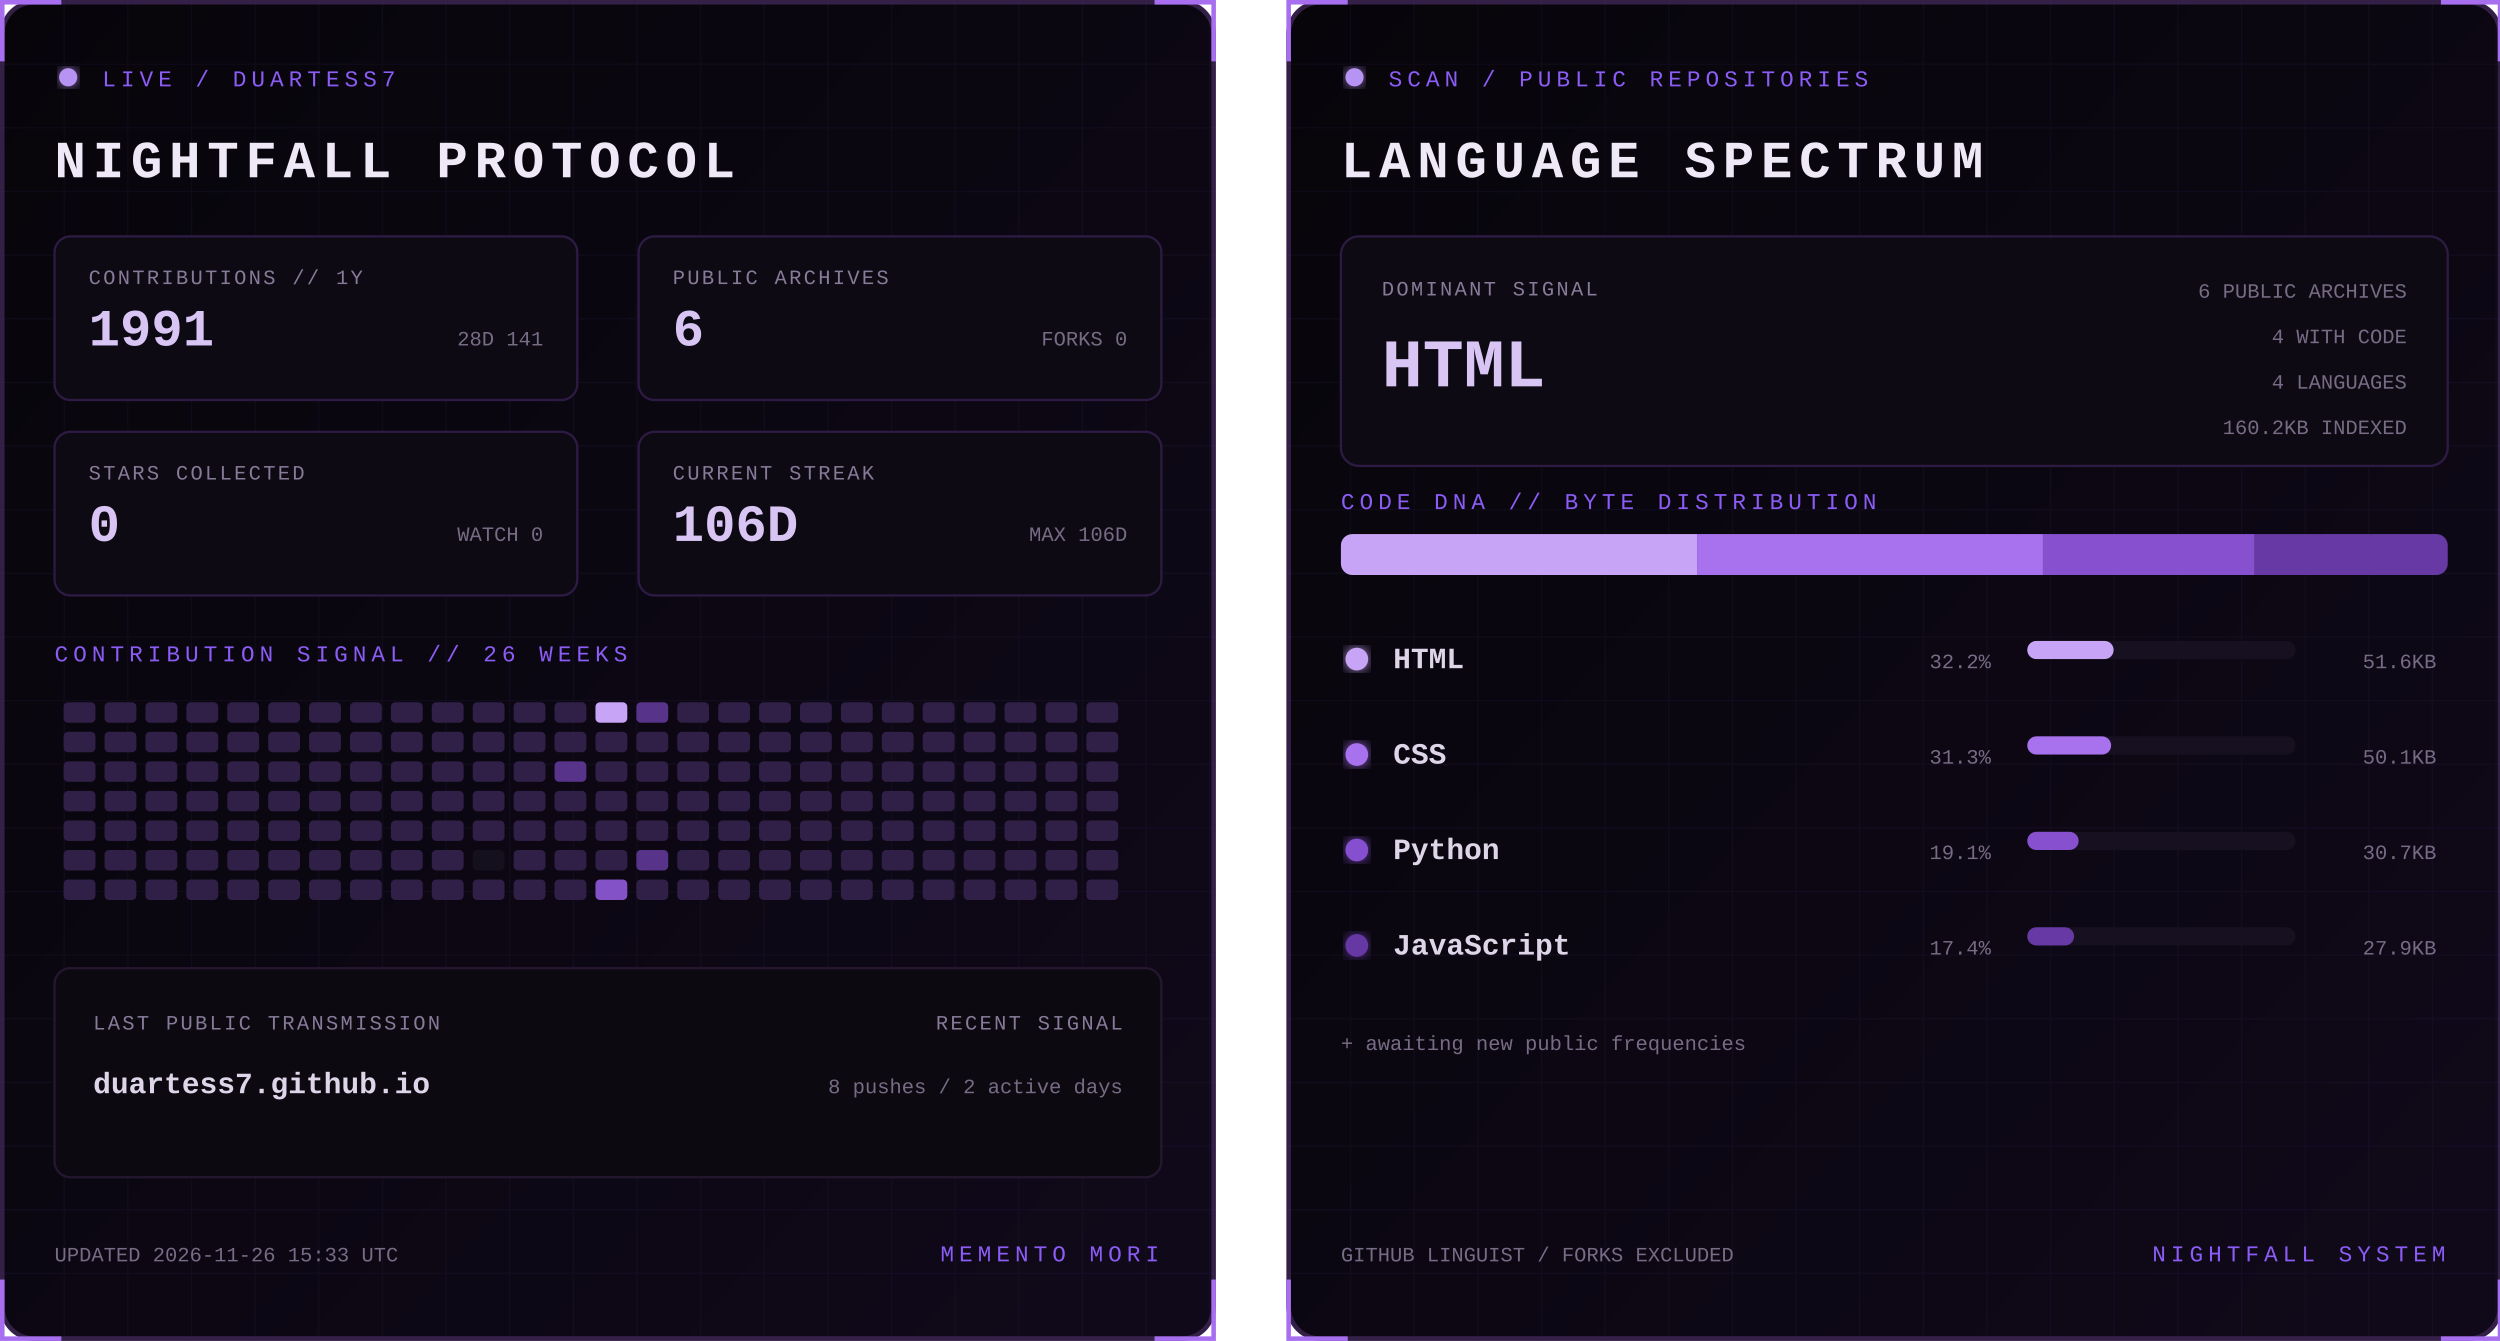
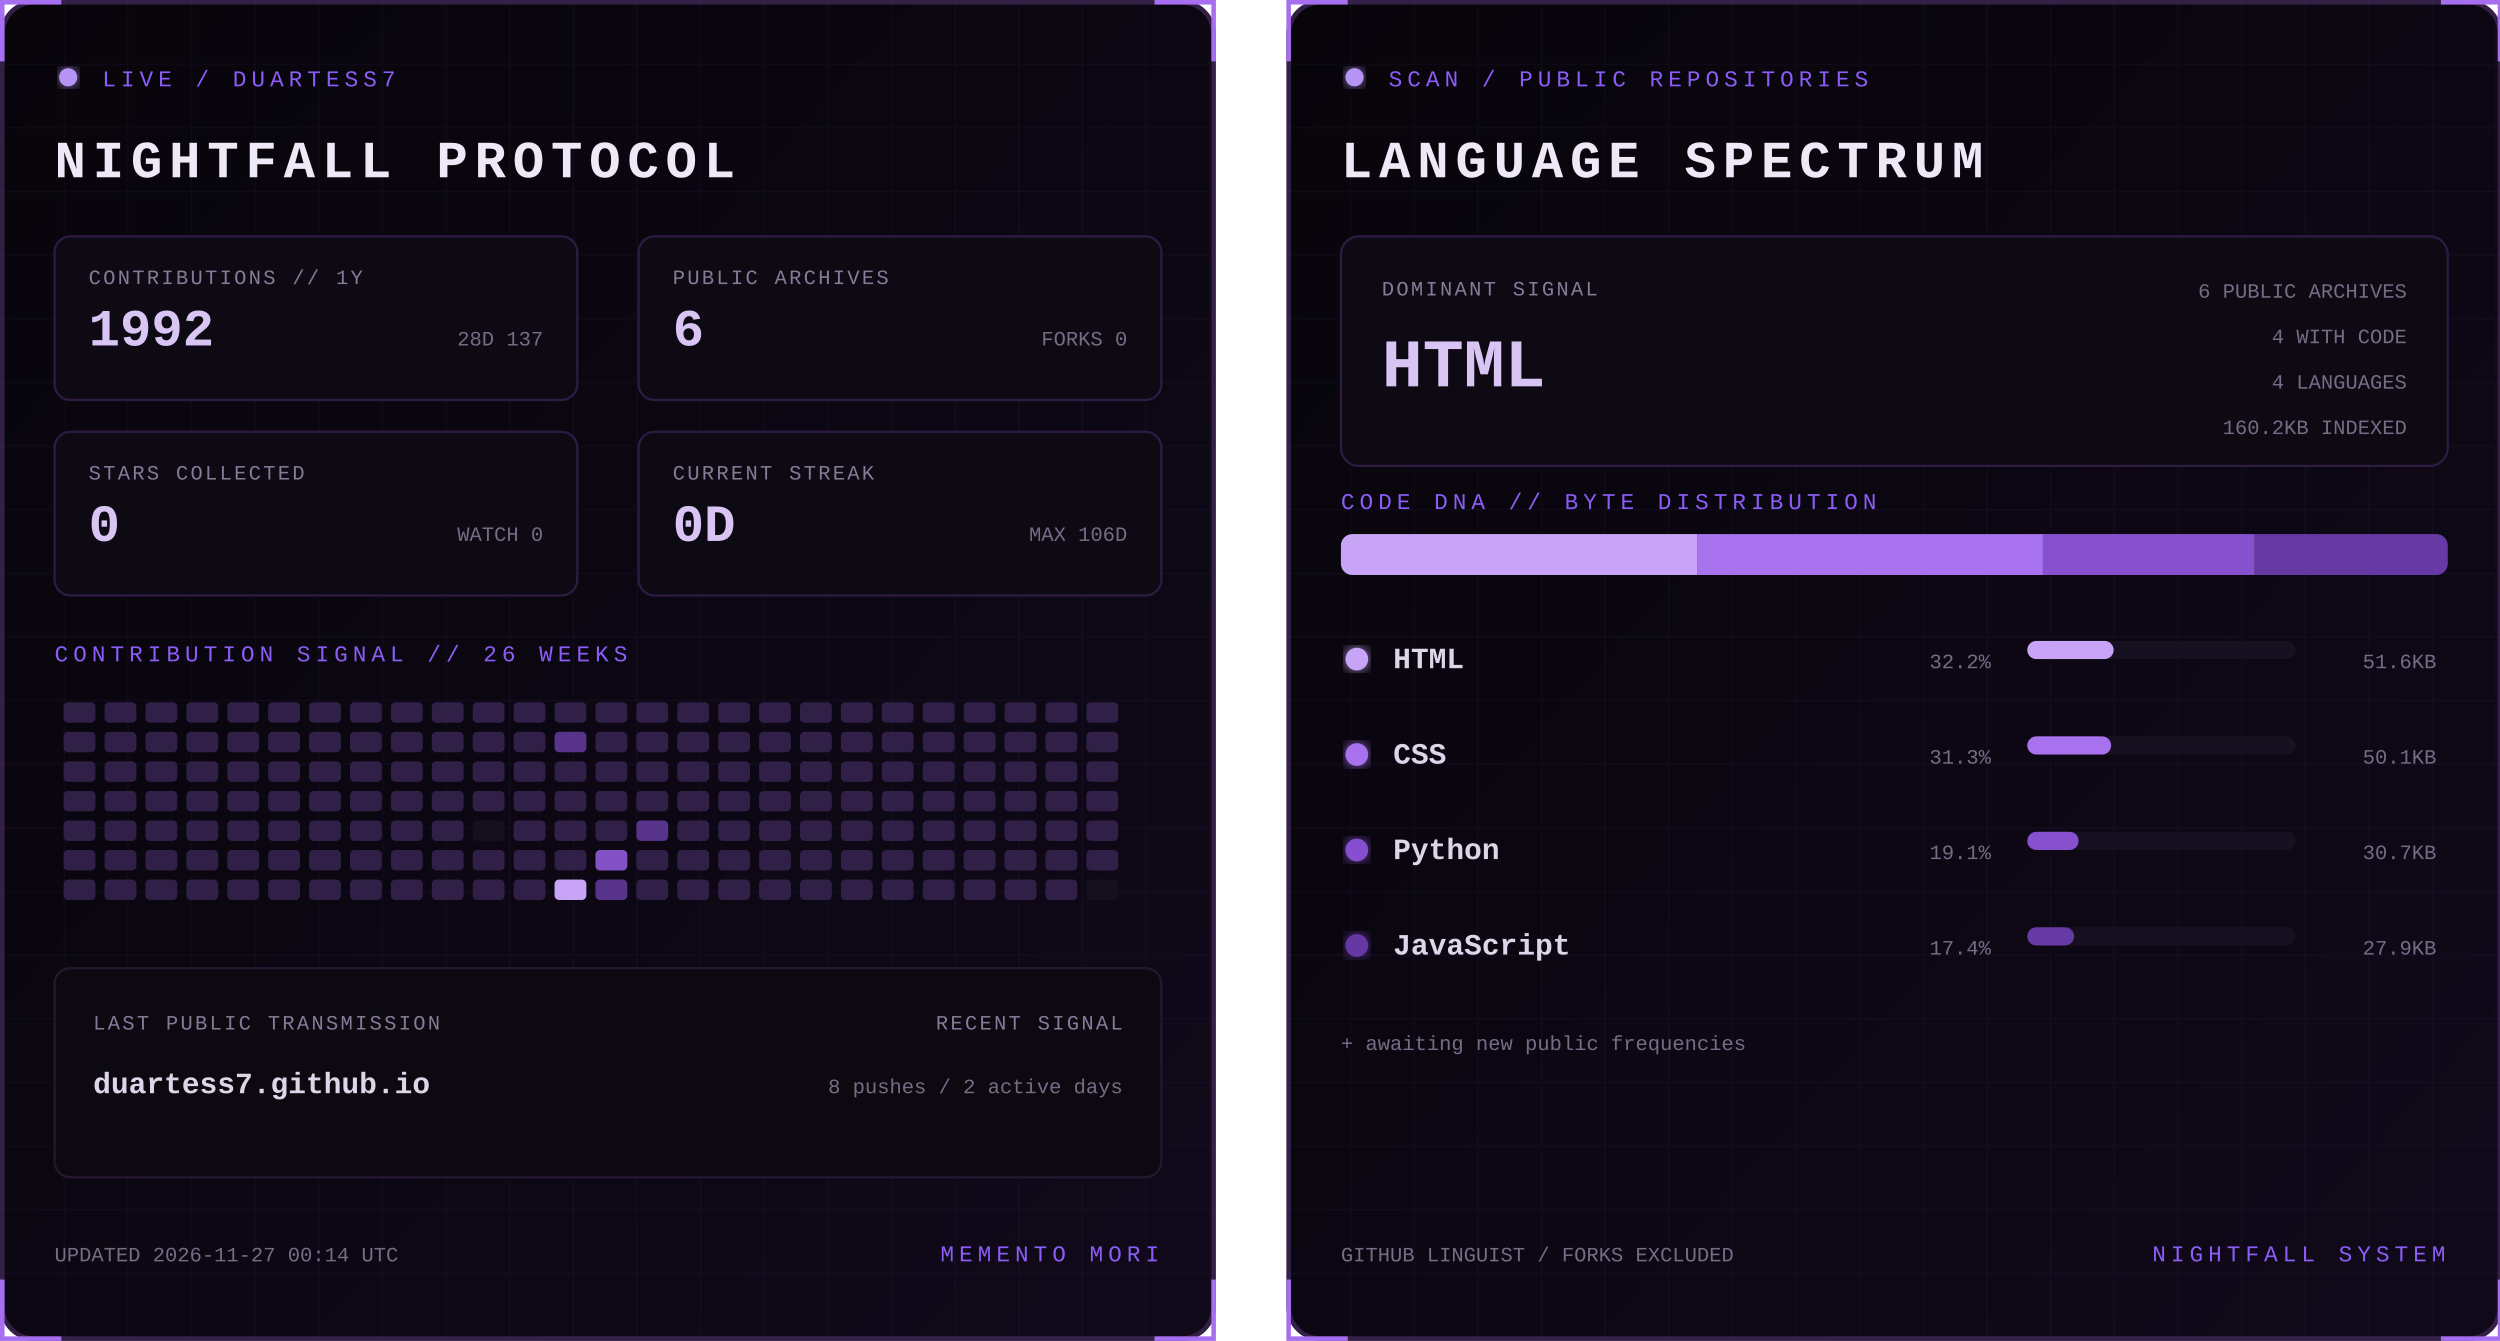
<svg xmlns="http://www.w3.org/2000/svg" width="1100" height="590" viewBox="0 0 1100 590" role="img" aria-labelledby="title desc">
  <defs>
    <linearGradient id="bg" x1="0" y1="0" x2="1" y2="1">
      <stop stop-color="#07050a" />
      <stop offset="1" stop-color="#10091a" />
    </linearGradient>
    <filter id="glow">
      <feGaussianBlur stdDeviation="3" result="b" />
      <feMerge>
        <feMergeNode in="b" />
        <feMergeNode in="SourceGraphic" />
      </feMerge>
    </filter>
    <pattern id="grid" width="28" height="28" patternUnits="userSpaceOnUse">
      <path d="M28 0H0V28" fill="none" stroke="#8b5cf6" stroke-opacity=".055" />
    </pattern>
    <clipPath id="dna">
      <rect x="24" y="235" width="487" height="18" rx="5" />
    </clipPath>
    <style>
      text { font-family: Consolas, 'Courier New', monospace; }
      .kicker { fill:#8b5cf6; font-size:10px; letter-spacing:2.2px; }
      .title { fill:#eee8f7; font-size:23px; font-weight:700; letter-spacing:3px; }
      .label { fill:#887a99; font-size:9px; letter-spacing:1px; }
      .stat { fill:#d8c5f4; font-size:23px; font-weight:700; }
      .detail,.pct { fill:#776b85; font-size:9px; }
      .lang { fill:#ded5e8; font-size:13px; font-weight:700; }
      .hero { fill:#d8c5f4; font-size:30px; font-weight:700; }
      .blink { animation:blink 1.6s step-end infinite; }
      @keyframes blink { 50% { opacity:.25 } }
    </style>
  </defs>
  <g>
    <rect x="1" y="1" width="533" height="588" rx="14" fill="url(#bg)" stroke="#342047" stroke-width="2" />
    <rect x="1" y="1" width="533" height="588" rx="14" fill="url(#grid)" />
    <path d="M27 1H1v26 M508 1h26v26 M534 563v26h-26 M27 589H1v-26" stroke="#a76ff0" stroke-width="2" fill="none" />
    <circle cx="30" cy="34" r="4" fill="#b794f4" filter="url(#glow)" class="blink" />
    <text x="45" y="38" class="kicker">LIVE / DUARTESS7</text>
    <text x="24" y="78" class="title">NIGHTFALL PROTOCOL</text>
    <g transform="translate(24 104)">
      <rect width="230" height="72" rx="7" fill="#0d0a13" stroke="#2d1b43" />
      <text x="15" y="21" class="label">CONTRIBUTIONS // 1Y</text>
-       <text x="15" y="48" class="stat">1991</text>
-       <text x="215" y="48" text-anchor="end" class="detail">28D 141</text>
+       <text x="15" y="48" class="stat">1992</text>
+       <text x="215" y="48" text-anchor="end" class="detail">28D 137</text>
    </g>
    <g transform="translate(281 104)">
      <rect width="230" height="72" rx="7" fill="#0d0a13" stroke="#2d1b43" />
      <text x="15" y="21" class="label">PUBLIC ARCHIVES</text>
      <text x="15" y="48" class="stat">6</text>
      <text x="215" y="48" text-anchor="end" class="detail">FORKS 0</text>
    </g>
    <g transform="translate(24 190)">
      <rect width="230" height="72" rx="7" fill="#0d0a13" stroke="#2d1b43" />
      <text x="15" y="21" class="label">STARS COLLECTED</text>
      <text x="15" y="48" class="stat">0</text>
      <text x="215" y="48" text-anchor="end" class="detail">WATCH 0</text>
    </g>
    <g transform="translate(281 190)">
      <rect width="230" height="72" rx="7" fill="#0d0a13" stroke="#2d1b43" />
      <text x="15" y="21" class="label">CURRENT STREAK</text>
-       <text x="15" y="48" class="stat">106D</text>
+       <text x="15" y="48" class="stat">0D</text>
      <text x="215" y="48" text-anchor="end" class="detail">MAX 106D</text>
    </g>
    <text x="24" y="291" class="kicker">CONTRIBUTION SIGNAL // 26 WEEKS</text>
    <g>
      <rect x="28" y="309" width="14" height="9" rx="2" fill="#302047" />
      <rect x="28" y="322" width="14" height="9" rx="2" fill="#302047" />
      <rect x="28" y="335" width="14" height="9" rx="2" fill="#302047" />
      <rect x="28" y="348" width="14" height="9" rx="2" fill="#302047" />
      <rect x="28" y="361" width="14" height="9" rx="2" fill="#302047" />
      <rect x="28" y="374" width="14" height="9" rx="2" fill="#302047" />
      <rect x="28" y="387" width="14" height="9" rx="2" fill="#302047" />
      <rect x="46" y="309" width="14" height="9" rx="2" fill="#302047" />
      <rect x="46" y="322" width="14" height="9" rx="2" fill="#302047" />
      <rect x="46" y="335" width="14" height="9" rx="2" fill="#302047" />
      <rect x="46" y="348" width="14" height="9" rx="2" fill="#302047" />
      <rect x="46" y="361" width="14" height="9" rx="2" fill="#302047" />
      <rect x="46" y="374" width="14" height="9" rx="2" fill="#302047" />
      <rect x="46" y="387" width="14" height="9" rx="2" fill="#302047" />
      <rect x="64" y="309" width="14" height="9" rx="2" fill="#302047" />
      <rect x="64" y="322" width="14" height="9" rx="2" fill="#302047" />
      <rect x="64" y="335" width="14" height="9" rx="2" fill="#302047" />
      <rect x="64" y="348" width="14" height="9" rx="2" fill="#302047" />
      <rect x="64" y="361" width="14" height="9" rx="2" fill="#302047" />
      <rect x="64" y="374" width="14" height="9" rx="2" fill="#302047" />
      <rect x="64" y="387" width="14" height="9" rx="2" fill="#302047" />
      <rect x="82" y="309" width="14" height="9" rx="2" fill="#302047" />
      <rect x="82" y="322" width="14" height="9" rx="2" fill="#302047" />
      <rect x="82" y="335" width="14" height="9" rx="2" fill="#302047" />
      <rect x="82" y="348" width="14" height="9" rx="2" fill="#302047" />
      <rect x="82" y="361" width="14" height="9" rx="2" fill="#302047" />
      <rect x="82" y="374" width="14" height="9" rx="2" fill="#302047" />
      <rect x="82" y="387" width="14" height="9" rx="2" fill="#302047" />
      <rect x="100" y="309" width="14" height="9" rx="2" fill="#302047" />
      <rect x="100" y="322" width="14" height="9" rx="2" fill="#302047" />
      <rect x="100" y="335" width="14" height="9" rx="2" fill="#302047" />
      <rect x="100" y="348" width="14" height="9" rx="2" fill="#302047" />
      <rect x="100" y="361" width="14" height="9" rx="2" fill="#302047" />
      <rect x="100" y="374" width="14" height="9" rx="2" fill="#302047" />
      <rect x="100" y="387" width="14" height="9" rx="2" fill="#302047" />
      <rect x="118" y="309" width="14" height="9" rx="2" fill="#302047" />
      <rect x="118" y="322" width="14" height="9" rx="2" fill="#302047" />
      <rect x="118" y="335" width="14" height="9" rx="2" fill="#302047" />
      <rect x="118" y="348" width="14" height="9" rx="2" fill="#302047" />
      <rect x="118" y="361" width="14" height="9" rx="2" fill="#302047" />
      <rect x="118" y="374" width="14" height="9" rx="2" fill="#302047" />
      <rect x="118" y="387" width="14" height="9" rx="2" fill="#302047" />
      <rect x="136" y="309" width="14" height="9" rx="2" fill="#302047" />
      <rect x="136" y="322" width="14" height="9" rx="2" fill="#302047" />
      <rect x="136" y="335" width="14" height="9" rx="2" fill="#302047" />
      <rect x="136" y="348" width="14" height="9" rx="2" fill="#302047" />
      <rect x="136" y="361" width="14" height="9" rx="2" fill="#302047" />
      <rect x="136" y="374" width="14" height="9" rx="2" fill="#302047" />
      <rect x="136" y="387" width="14" height="9" rx="2" fill="#302047" />
      <rect x="154" y="309" width="14" height="9" rx="2" fill="#302047" />
      <rect x="154" y="322" width="14" height="9" rx="2" fill="#302047" />
      <rect x="154" y="335" width="14" height="9" rx="2" fill="#302047" />
      <rect x="154" y="348" width="14" height="9" rx="2" fill="#302047" />
      <rect x="154" y="361" width="14" height="9" rx="2" fill="#302047" />
      <rect x="154" y="374" width="14" height="9" rx="2" fill="#302047" />
      <rect x="154" y="387" width="14" height="9" rx="2" fill="#302047" />
      <rect x="172" y="309" width="14" height="9" rx="2" fill="#302047" />
      <rect x="172" y="322" width="14" height="9" rx="2" fill="#302047" />
      <rect x="172" y="335" width="14" height="9" rx="2" fill="#302047" />
      <rect x="172" y="348" width="14" height="9" rx="2" fill="#302047" />
      <rect x="172" y="361" width="14" height="9" rx="2" fill="#302047" />
      <rect x="172" y="374" width="14" height="9" rx="2" fill="#302047" />
      <rect x="172" y="387" width="14" height="9" rx="2" fill="#302047" />
      <rect x="190" y="309" width="14" height="9" rx="2" fill="#302047" />
      <rect x="190" y="322" width="14" height="9" rx="2" fill="#302047" />
      <rect x="190" y="335" width="14" height="9" rx="2" fill="#302047" />
      <rect x="190" y="348" width="14" height="9" rx="2" fill="#302047" />
      <rect x="190" y="361" width="14" height="9" rx="2" fill="#302047" />
      <rect x="190" y="374" width="14" height="9" rx="2" fill="#302047" />
      <rect x="190" y="387" width="14" height="9" rx="2" fill="#302047" />
      <rect x="208" y="309" width="14" height="9" rx="2" fill="#302047" />
      <rect x="208" y="322" width="14" height="9" rx="2" fill="#302047" />
      <rect x="208" y="335" width="14" height="9" rx="2" fill="#302047" />
      <rect x="208" y="348" width="14" height="9" rx="2" fill="#302047" />
-       <rect x="208" y="361" width="14" height="9" rx="2" fill="#302047" />
-       <rect x="208" y="374" width="14" height="9" rx="2" fill="#15101d" />
+       <rect x="208" y="361" width="14" height="9" rx="2" fill="#15101d" />
+       <rect x="208" y="374" width="14" height="9" rx="2" fill="#302047" />
      <rect x="208" y="387" width="14" height="9" rx="2" fill="#302047" />
      <rect x="226" y="309" width="14" height="9" rx="2" fill="#302047" />
      <rect x="226" y="322" width="14" height="9" rx="2" fill="#302047" />
      <rect x="226" y="335" width="14" height="9" rx="2" fill="#302047" />
      <rect x="226" y="348" width="14" height="9" rx="2" fill="#302047" />
      <rect x="226" y="361" width="14" height="9" rx="2" fill="#302047" />
      <rect x="226" y="374" width="14" height="9" rx="2" fill="#302047" />
      <rect x="226" y="387" width="14" height="9" rx="2" fill="#302047" />
      <rect x="244" y="309" width="14" height="9" rx="2" fill="#302047" />
-       <rect x="244" y="322" width="14" height="9" rx="2" fill="#302047" />
-       <rect x="244" y="335" width="14" height="9" rx="2" fill="#57338a" />
+       <rect x="244" y="322" width="14" height="9" rx="2" fill="#57338a" />
+       <rect x="244" y="335" width="14" height="9" rx="2" fill="#302047" />
      <rect x="244" y="348" width="14" height="9" rx="2" fill="#302047" />
      <rect x="244" y="361" width="14" height="9" rx="2" fill="#302047" />
      <rect x="244" y="374" width="14" height="9" rx="2" fill="#302047" />
-       <rect x="244" y="387" width="14" height="9" rx="2" fill="#302047" />
-       <rect x="262" y="309" width="14" height="9" rx="2" fill="#c7a4f6" />
+       <rect x="244" y="387" width="14" height="9" rx="2" fill="#c7a4f6" />
+       <rect x="262" y="309" width="14" height="9" rx="2" fill="#302047" />
      <rect x="262" y="322" width="14" height="9" rx="2" fill="#302047" />
      <rect x="262" y="335" width="14" height="9" rx="2" fill="#302047" />
      <rect x="262" y="348" width="14" height="9" rx="2" fill="#302047" />
      <rect x="262" y="361" width="14" height="9" rx="2" fill="#302047" />
-       <rect x="262" y="374" width="14" height="9" rx="2" fill="#302047" />
-       <rect x="262" y="387" width="14" height="9" rx="2" fill="#8452c7" />
-       <rect x="280" y="309" width="14" height="9" rx="2" fill="#57338a" />
+       <rect x="262" y="374" width="14" height="9" rx="2" fill="#8452c7" />
+       <rect x="262" y="387" width="14" height="9" rx="2" fill="#57338a" />
+       <rect x="280" y="309" width="14" height="9" rx="2" fill="#302047" />
      <rect x="280" y="322" width="14" height="9" rx="2" fill="#302047" />
      <rect x="280" y="335" width="14" height="9" rx="2" fill="#302047" />
      <rect x="280" y="348" width="14" height="9" rx="2" fill="#302047" />
-       <rect x="280" y="361" width="14" height="9" rx="2" fill="#302047" />
-       <rect x="280" y="374" width="14" height="9" rx="2" fill="#57338a" />
+       <rect x="280" y="361" width="14" height="9" rx="2" fill="#57338a" />
+       <rect x="280" y="374" width="14" height="9" rx="2" fill="#302047" />
      <rect x="280" y="387" width="14" height="9" rx="2" fill="#302047" />
      <rect x="298" y="309" width="14" height="9" rx="2" fill="#302047" />
      <rect x="298" y="322" width="14" height="9" rx="2" fill="#302047" />
      <rect x="298" y="335" width="14" height="9" rx="2" fill="#302047" />
      <rect x="298" y="348" width="14" height="9" rx="2" fill="#302047" />
      <rect x="298" y="361" width="14" height="9" rx="2" fill="#302047" />
      <rect x="298" y="374" width="14" height="9" rx="2" fill="#302047" />
      <rect x="298" y="387" width="14" height="9" rx="2" fill="#302047" />
      <rect x="316" y="309" width="14" height="9" rx="2" fill="#302047" />
      <rect x="316" y="322" width="14" height="9" rx="2" fill="#302047" />
      <rect x="316" y="335" width="14" height="9" rx="2" fill="#302047" />
      <rect x="316" y="348" width="14" height="9" rx="2" fill="#302047" />
      <rect x="316" y="361" width="14" height="9" rx="2" fill="#302047" />
      <rect x="316" y="374" width="14" height="9" rx="2" fill="#302047" />
      <rect x="316" y="387" width="14" height="9" rx="2" fill="#302047" />
      <rect x="334" y="309" width="14" height="9" rx="2" fill="#302047" />
      <rect x="334" y="322" width="14" height="9" rx="2" fill="#302047" />
      <rect x="334" y="335" width="14" height="9" rx="2" fill="#302047" />
      <rect x="334" y="348" width="14" height="9" rx="2" fill="#302047" />
      <rect x="334" y="361" width="14" height="9" rx="2" fill="#302047" />
      <rect x="334" y="374" width="14" height="9" rx="2" fill="#302047" />
      <rect x="334" y="387" width="14" height="9" rx="2" fill="#302047" />
      <rect x="352" y="309" width="14" height="9" rx="2" fill="#302047" />
      <rect x="352" y="322" width="14" height="9" rx="2" fill="#302047" />
      <rect x="352" y="335" width="14" height="9" rx="2" fill="#302047" />
      <rect x="352" y="348" width="14" height="9" rx="2" fill="#302047" />
      <rect x="352" y="361" width="14" height="9" rx="2" fill="#302047" />
      <rect x="352" y="374" width="14" height="9" rx="2" fill="#302047" />
      <rect x="352" y="387" width="14" height="9" rx="2" fill="#302047" />
      <rect x="370" y="309" width="14" height="9" rx="2" fill="#302047" />
      <rect x="370" y="322" width="14" height="9" rx="2" fill="#302047" />
      <rect x="370" y="335" width="14" height="9" rx="2" fill="#302047" />
      <rect x="370" y="348" width="14" height="9" rx="2" fill="#302047" />
      <rect x="370" y="361" width="14" height="9" rx="2" fill="#302047" />
      <rect x="370" y="374" width="14" height="9" rx="2" fill="#302047" />
      <rect x="370" y="387" width="14" height="9" rx="2" fill="#302047" />
      <rect x="388" y="309" width="14" height="9" rx="2" fill="#302047" />
      <rect x="388" y="322" width="14" height="9" rx="2" fill="#302047" />
      <rect x="388" y="335" width="14" height="9" rx="2" fill="#302047" />
      <rect x="388" y="348" width="14" height="9" rx="2" fill="#302047" />
      <rect x="388" y="361" width="14" height="9" rx="2" fill="#302047" />
      <rect x="388" y="374" width="14" height="9" rx="2" fill="#302047" />
      <rect x="388" y="387" width="14" height="9" rx="2" fill="#302047" />
      <rect x="406" y="309" width="14" height="9" rx="2" fill="#302047" />
      <rect x="406" y="322" width="14" height="9" rx="2" fill="#302047" />
      <rect x="406" y="335" width="14" height="9" rx="2" fill="#302047" />
      <rect x="406" y="348" width="14" height="9" rx="2" fill="#302047" />
      <rect x="406" y="361" width="14" height="9" rx="2" fill="#302047" />
      <rect x="406" y="374" width="14" height="9" rx="2" fill="#302047" />
      <rect x="406" y="387" width="14" height="9" rx="2" fill="#302047" />
      <rect x="424" y="309" width="14" height="9" rx="2" fill="#302047" />
      <rect x="424" y="322" width="14" height="9" rx="2" fill="#302047" />
      <rect x="424" y="335" width="14" height="9" rx="2" fill="#302047" />
      <rect x="424" y="348" width="14" height="9" rx="2" fill="#302047" />
      <rect x="424" y="361" width="14" height="9" rx="2" fill="#302047" />
      <rect x="424" y="374" width="14" height="9" rx="2" fill="#302047" />
      <rect x="424" y="387" width="14" height="9" rx="2" fill="#302047" />
      <rect x="442" y="309" width="14" height="9" rx="2" fill="#302047" />
      <rect x="442" y="322" width="14" height="9" rx="2" fill="#302047" />
      <rect x="442" y="335" width="14" height="9" rx="2" fill="#302047" />
      <rect x="442" y="348" width="14" height="9" rx="2" fill="#302047" />
      <rect x="442" y="361" width="14" height="9" rx="2" fill="#302047" />
      <rect x="442" y="374" width="14" height="9" rx="2" fill="#302047" />
      <rect x="442" y="387" width="14" height="9" rx="2" fill="#302047" />
      <rect x="460" y="309" width="14" height="9" rx="2" fill="#302047" />
      <rect x="460" y="322" width="14" height="9" rx="2" fill="#302047" />
      <rect x="460" y="335" width="14" height="9" rx="2" fill="#302047" />
      <rect x="460" y="348" width="14" height="9" rx="2" fill="#302047" />
      <rect x="460" y="361" width="14" height="9" rx="2" fill="#302047" />
      <rect x="460" y="374" width="14" height="9" rx="2" fill="#302047" />
      <rect x="460" y="387" width="14" height="9" rx="2" fill="#302047" />
      <rect x="478" y="309" width="14" height="9" rx="2" fill="#302047" />
      <rect x="478" y="322" width="14" height="9" rx="2" fill="#302047" />
      <rect x="478" y="335" width="14" height="9" rx="2" fill="#302047" />
      <rect x="478" y="348" width="14" height="9" rx="2" fill="#302047" />
      <rect x="478" y="361" width="14" height="9" rx="2" fill="#302047" />
      <rect x="478" y="374" width="14" height="9" rx="2" fill="#302047" />
-       <rect x="478" y="387" width="14" height="9" rx="2" fill="#302047" />
+       <rect x="478" y="387" width="14" height="9" rx="2" fill="#15101d" />
    </g>
    <rect x="24" y="426" width="487" height="92" rx="7" fill="#0c0911" stroke="#24172f" />
    <text x="41" y="453" class="label">LAST PUBLIC TRANSMISSION</text>
    <text x="41" y="481" class="lang">duartess7.github.io</text>
    <text x="494" y="453" text-anchor="end" class="label">RECENT SIGNAL</text>
    <text x="494" y="481" text-anchor="end" class="detail">8 pushes / 2 active days</text>
-     <text x="24" y="555" class="detail">UPDATED 2026-11-26 15:33 UTC</text>
+     <text x="24" y="555" class="detail">UPDATED 2026-11-27 00:14 UTC</text>
    <text x="510" y="555" text-anchor="end" class="kicker">MEMENTO MORI</text>
  </g>
  <g transform="translate(566)">
    <rect x="1" y="1" width="533" height="588" rx="14" fill="url(#bg)" stroke="#342047" stroke-width="2" />
    <rect x="1" y="1" width="533" height="588" rx="14" fill="url(#grid)" />
    <path d="M27 1H1v26 M508 1h26v26 M534 563v26h-26 M27 589H1v-26" stroke="#a76ff0" stroke-width="2" fill="none" />
    <circle cx="30" cy="34" r="4" fill="#b794f4" filter="url(#glow)" class="blink" />
    <text x="45" y="38" class="kicker">SCAN / PUBLIC REPOSITORIES</text>
    <text x="24" y="78" class="title">LANGUAGE SPECTRUM</text>
    <rect x="24" y="104" width="487" height="101" rx="8" fill="#0d0a13" stroke="#2d1b43" />
    <text x="42" y="130" class="label">DOMINANT SIGNAL</text>
    <text x="42" y="170" class="hero">HTML</text>
    <text x="493" y="131" text-anchor="end" class="detail">6 PUBLIC ARCHIVES</text>
    <text x="493" y="151" text-anchor="end" class="detail">4 WITH CODE</text>
    <text x="493" y="171" text-anchor="end" class="detail">4 LANGUAGES</text>
    <text x="493" y="191" text-anchor="end" class="detail">160.2KB INDEXED</text>
    <text x="24" y="224" class="kicker">CODE DNA // BYTE DISTRIBUTION</text>
    <rect x="24" y="235" width="487" height="18" rx="5" fill="#171020" />
    <g clip-path="url(#dna)">
      <rect x="24.0" y="235" width="156.7" height="18" fill="#c7a4f6" />
      <rect x="180.7" y="235" width="152.2" height="18" fill="#a871ed" />
      <rect x="332.9" y="235" width="93.2" height="18" fill="#8650cf" />
      <rect x="426.1" y="235" width="84.9" height="18" fill="#6639a4" />
    </g>
    <circle cx="31" cy="290" r="5" fill="#c7a4f6" filter="url(#glow)" />
    <text x="47" y="294" class="lang">HTML</text>
    <text x="310" y="294" text-anchor="end" class="pct">32.2%</text>
    <rect x="326" y="282" width="118" height="8" rx="4" fill="#171020" />
    <rect x="326" y="282" width="38.0" height="8" rx="4" fill="#c7a4f6" />
    <text x="506" y="294" text-anchor="end" class="detail">51.6KB</text>
    <circle cx="31" cy="332" r="5" fill="#a871ed" filter="url(#glow)" />
    <text x="47" y="336" class="lang">CSS</text>
    <text x="310" y="336" text-anchor="end" class="pct">31.3%</text>
    <rect x="326" y="324" width="118" height="8" rx="4" fill="#171020" />
    <rect x="326" y="324" width="36.9" height="8" rx="4" fill="#a871ed" />
    <text x="506" y="336" text-anchor="end" class="detail">50.1KB</text>
    <circle cx="31" cy="374" r="5" fill="#8650cf" filter="url(#glow)" />
    <text x="47" y="378" class="lang">Python</text>
    <text x="310" y="378" text-anchor="end" class="pct">19.1%</text>
    <rect x="326" y="366" width="118" height="8" rx="4" fill="#171020" />
    <rect x="326" y="366" width="22.6" height="8" rx="4" fill="#8650cf" />
    <text x="506" y="378" text-anchor="end" class="detail">30.7KB</text>
    <circle cx="31" cy="416" r="5" fill="#6639a4" filter="url(#glow)" />
    <text x="47" y="420" class="lang">JavaScript</text>
    <text x="310" y="420" text-anchor="end" class="pct">17.4%</text>
    <rect x="326" y="408" width="118" height="8" rx="4" fill="#171020" />
    <rect x="326" y="408" width="20.6" height="8" rx="4" fill="#6639a4" />
    <text x="506" y="420" text-anchor="end" class="detail">27.9KB</text>
    <text x="24" y="462" class="detail">+ awaiting new public frequencies</text>
    <text x="24" y="555" class="detail">GITHUB LINGUIST / FORKS EXCLUDED</text>
    <text x="510" y="555" text-anchor="end" class="kicker">NIGHTFALL SYSTEM</text>
  </g>
</svg>
